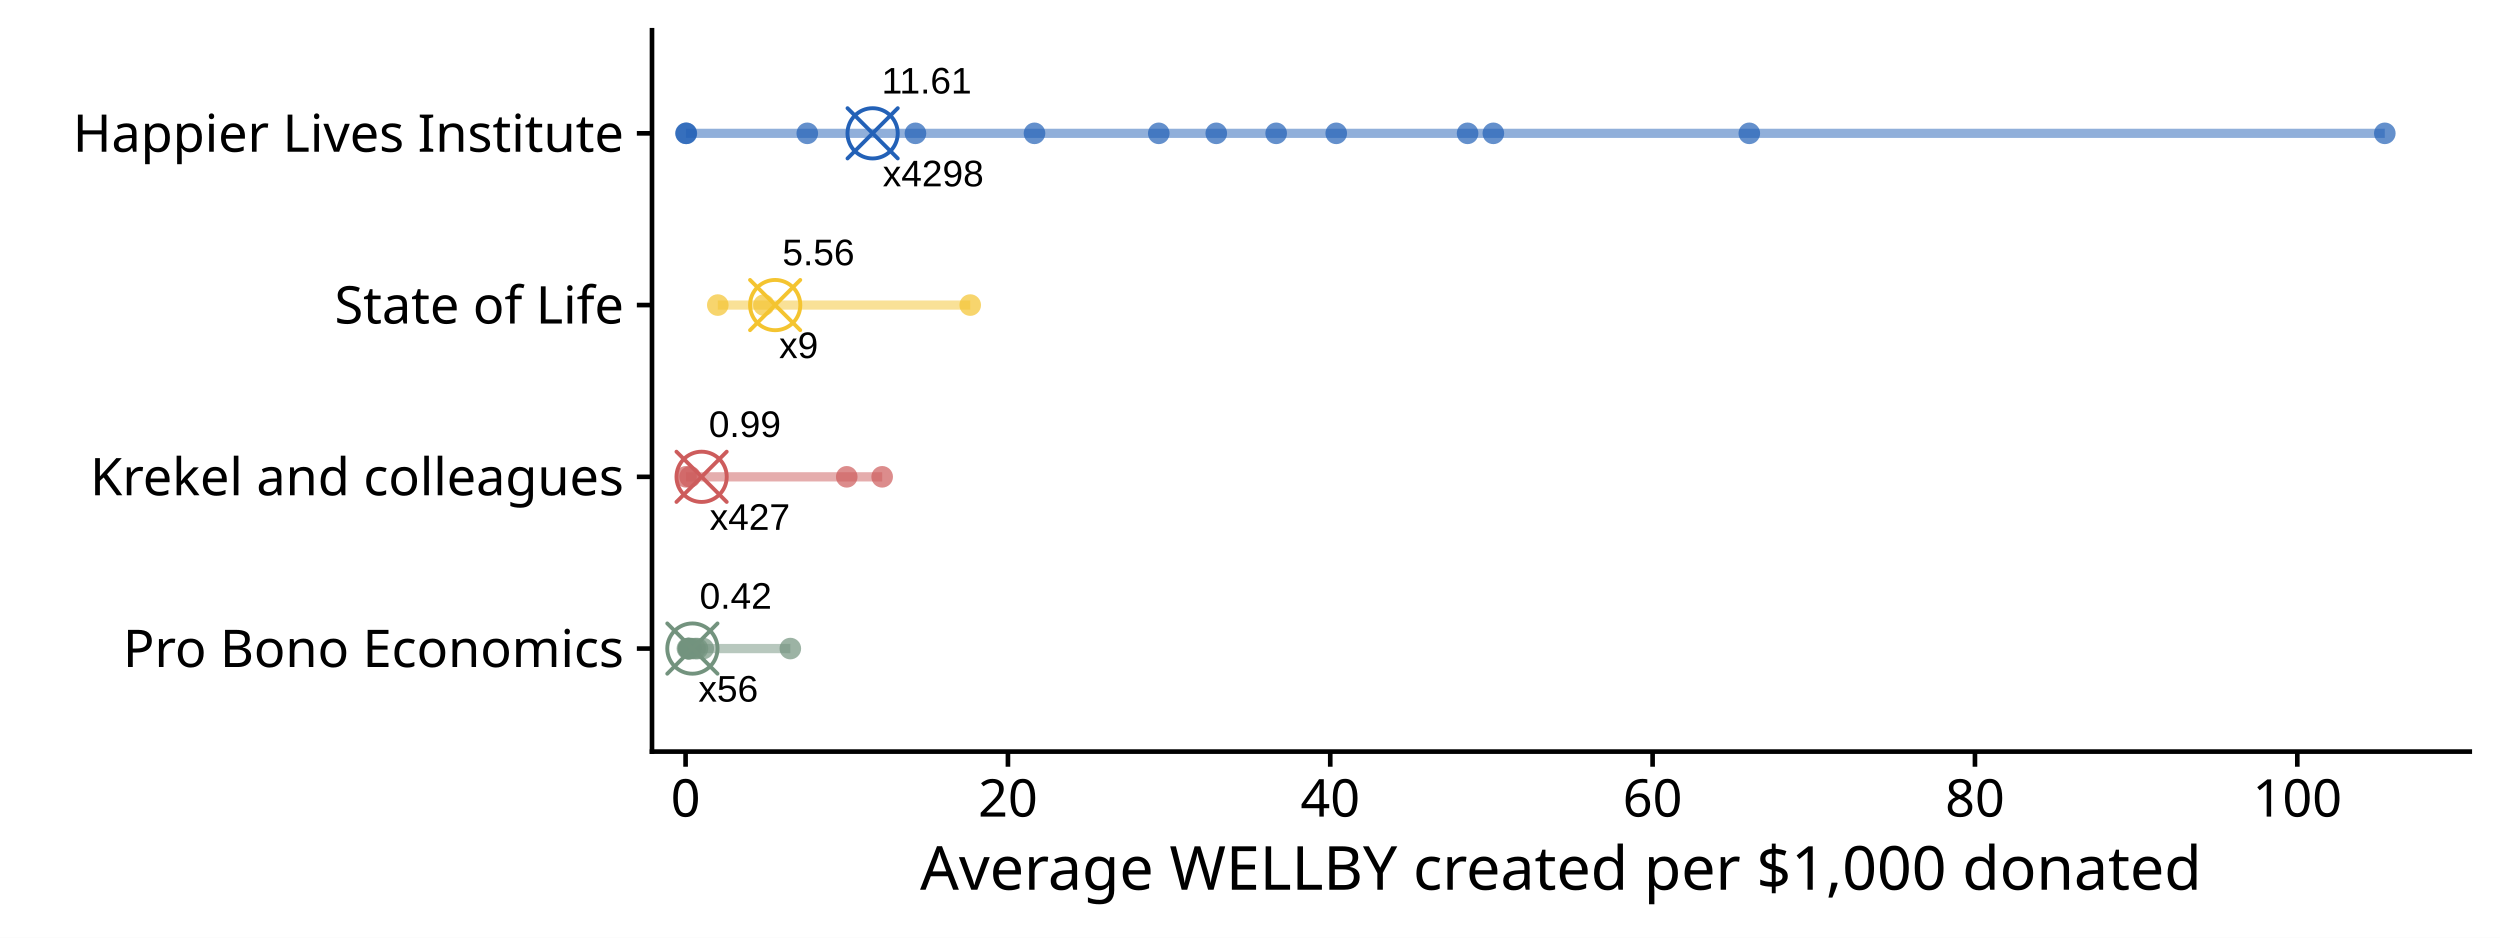
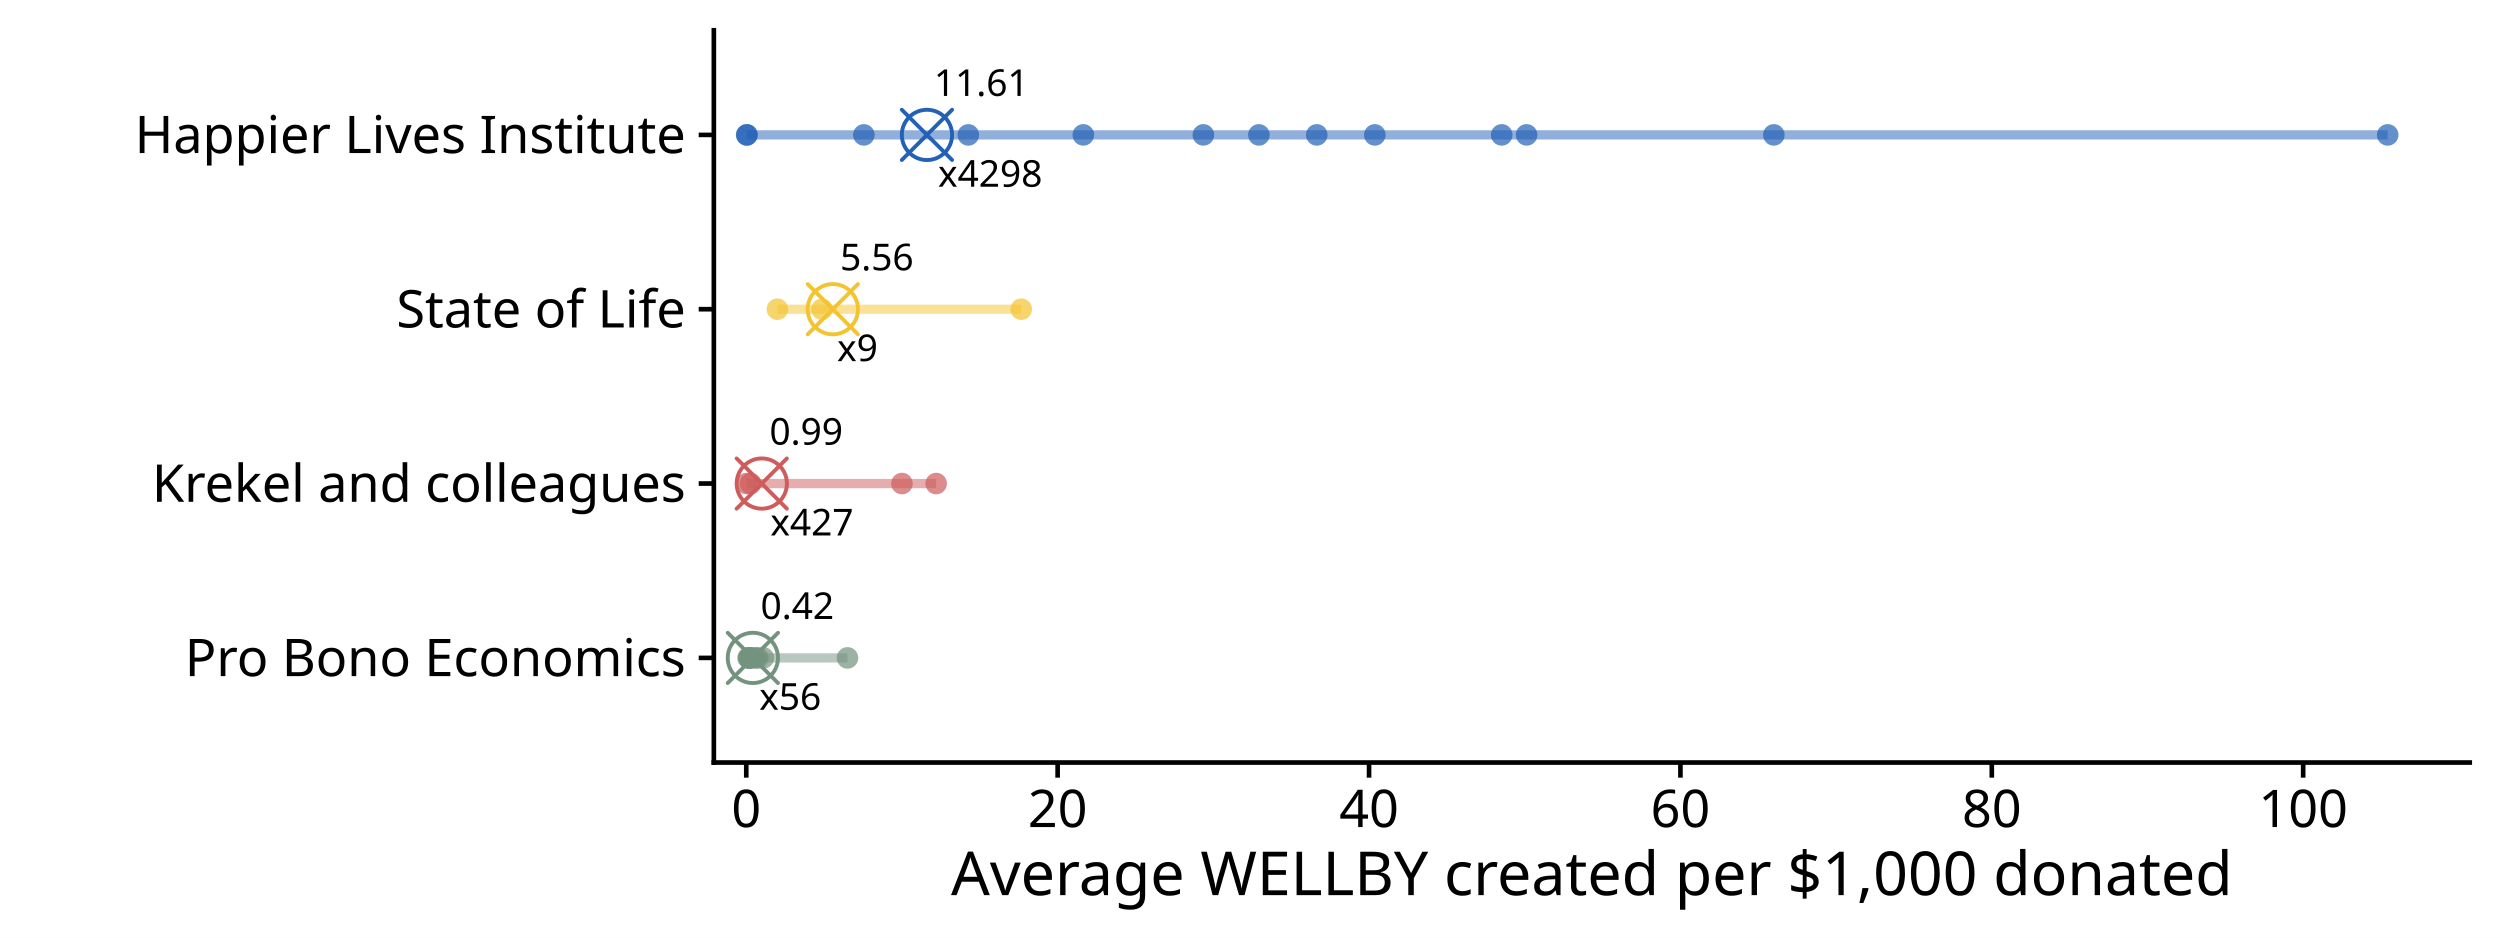
<svg xmlns="http://www.w3.org/2000/svg" role="img" aria-labelledby="evaluators_WBp1k-title" width="100%" viewBox="0 0 576.00 216.00">
  <g class="svglite">
    <defs>
      <style type="text/css">
    .svglite line, .svglite polyline, .svglite polygon, .svglite path, .svglite rect, .svglite circle {
      fill: none;
      stroke: #000000;
      stroke-linecap: round;
      stroke-linejoin: round;
      stroke-miterlimit: 10.00;
    }
    .svglite text {
      white-space: pre;
    }
    .svglite g.glyphgroup path {
      fill: inherit;
      stroke: none;
    }
  </style>
    </defs>
    <rect width="100%" height="100%" style="stroke: none; fill: #FFFFFF;" />
    <defs>
      <clipPath id="cpMC4wMHw1NzYuMDB8MC4wMHwyMTYuMDA=">
        <rect x="0.00" y="0.00" width="576.00" height="216.00" />
      </clipPath>
    </defs>
    <g clip-path="url(#cpMC4wMHw1NzYuMDB8MC4wMHwyMTYuMDA=)">
      <rect x="0.00" y="0.00" width="576.00" height="216.00" style="stroke-width: 1.07; stroke: none; fill: #FFFFFF;" />
    </g>
    <defs>
-       <clipPath id="cpMTUwLjIyfDU2OS4wM3w2Ljk3fDE3My4xNw==">
-         <rect x="150.22" y="6.97" width="418.81" height="166.20" />
+       <clipPath id="cpMTY0LjQ3fDU2OS4wM3w2Ljk3fDE3NS42OQ==">
+         <rect x="164.47" y="6.97" width="404.56" height="168.71" />
      </clipPath>
    </defs>
-     <g clip-path="url(#cpMTUwLjIyfDU2OS4wM3w2Ljk3fDE3My4xNw==)">
-       <rect x="150.22" y="6.97" width="418.81" height="166.20" style="stroke-width: 1.07; stroke: none; fill: #FFFFFF;" />
-       <circle cx="549.46" cy="30.72" r="2.49" style="stroke-width: 0.90; stroke: none; fill: #2361B7; fill-opacity: 0.70;" />
-       <circle cx="403.04" cy="30.72" r="2.49" style="stroke-width: 0.90; stroke: none; fill: #2361B7; fill-opacity: 0.70;" />
-       <circle cx="338.13" cy="30.72" r="2.49" style="stroke-width: 0.90; stroke: none; fill: #2361B7; fill-opacity: 0.70;" />
-       <circle cx="307.87" cy="30.72" r="2.49" style="stroke-width: 0.90; stroke: none; fill: #2361B7; fill-opacity: 0.70;" />
-       <circle cx="294.03" cy="30.72" r="2.49" style="stroke-width: 0.90; stroke: none; fill: #2361B7; fill-opacity: 0.70;" />
-       <circle cx="280.23" cy="30.72" r="2.49" style="stroke-width: 0.90; stroke: none; fill: #2361B7; fill-opacity: 0.70;" />
-       <circle cx="238.35" cy="30.72" r="2.49" style="stroke-width: 0.90; stroke: none; fill: #2361B7; fill-opacity: 0.70;" />
-       <circle cx="223.54" cy="70.29" r="2.49" style="stroke-width: 0.90; stroke: none; fill: #F4C430; fill-opacity: 0.70;" />
-       <circle cx="203.25" cy="109.86" r="2.49" style="stroke-width: 0.90; stroke: none; fill: #CD5C5C; fill-opacity: 0.70;" />
-       <circle cx="195.09" cy="109.86" r="2.49" style="stroke-width: 0.90; stroke: none; fill: #CD5C5C; fill-opacity: 0.70;" />
-       <circle cx="186.00" cy="30.72" r="2.49" style="stroke-width: 0.90; stroke: none; fill: #2361B7; fill-opacity: 0.70;" />
-       <circle cx="182.09" cy="149.43" r="2.49" style="stroke-width: 0.90; stroke: none; fill: #73937E; fill-opacity: 0.70;" />
-       <circle cx="176.01" cy="70.29" r="2.49" style="stroke-width: 0.90; stroke: none; fill: #F4C430; fill-opacity: 0.70;" />
-       <circle cx="165.38" cy="70.29" r="2.49" style="stroke-width: 0.90; stroke: none; fill: #F4C430; fill-opacity: 0.70;" />
-       <circle cx="162.03" cy="149.43" r="2.49" style="stroke-width: 0.90; stroke: none; fill: #73937E; fill-opacity: 0.70;" />
-       <circle cx="160.70" cy="149.43" r="2.49" style="stroke-width: 0.90; stroke: none; fill: #73937E; fill-opacity: 0.70;" />
-       <circle cx="160.17" cy="149.43" r="2.49" style="stroke-width: 0.90; stroke: none; fill: #73937E; fill-opacity: 0.70;" />
-       <circle cx="159.31" cy="149.43" r="2.49" style="stroke-width: 0.90; stroke: none; fill: #73937E; fill-opacity: 0.70;" />
-       <circle cx="159.00" cy="109.86" r="2.49" style="stroke-width: 0.90; stroke: none; fill: #CD5C5C; fill-opacity: 0.70;" />
-       <circle cx="158.77" cy="149.43" r="2.49" style="stroke-width: 0.90; stroke: none; fill: #73937E; fill-opacity: 0.70;" />
-       <circle cx="158.66" cy="149.43" r="2.49" style="stroke-width: 0.90; stroke: none; fill: #73937E; fill-opacity: 0.70;" />
-       <circle cx="158.65" cy="149.43" r="2.49" style="stroke-width: 0.90; stroke: none; fill: #73937E; fill-opacity: 0.70;" />
-       <circle cx="158.62" cy="149.43" r="2.49" style="stroke-width: 0.90; stroke: none; fill: #73937E; fill-opacity: 0.70;" />
-       <circle cx="158.38" cy="149.43" r="2.49" style="stroke-width: 0.90; stroke: none; fill: #73937E; fill-opacity: 0.70;" />
-       <circle cx="266.98" cy="30.72" r="2.49" style="stroke-width: 0.90; stroke: none; fill: #2361B7; fill-opacity: 0.70;" />
-       <circle cx="210.92" cy="30.72" r="2.49" style="stroke-width: 0.90; stroke: none; fill: #2361B7; fill-opacity: 0.70;" />
-       <circle cx="158.14" cy="30.72" r="2.49" style="stroke-width: 0.90; stroke: none; fill: #2361B7; fill-opacity: 0.70;" />
-       <circle cx="158.06" cy="109.86" r="2.49" style="stroke-width: 0.90; stroke: none; fill: #CD5C5C; fill-opacity: 0.70;" />
-       <circle cx="158.05" cy="30.72" r="2.49" style="stroke-width: 0.90; stroke: none; fill: #2361B7; fill-opacity: 0.70;" />
-       <circle cx="344.07" cy="30.72" r="2.49" style="stroke-width: 0.90; stroke: none; fill: #2361B7; fill-opacity: 0.70;" />
-       <line x1="158.05" y1="30.72" x2="549.46" y2="30.72" style="stroke-width: 2.13; stroke: #2361B7; stroke-opacity: 0.50; stroke-linecap: butt;" />
-       <line x1="165.38" y1="70.29" x2="223.54" y2="70.29" style="stroke-width: 2.13; stroke: #F4C430; stroke-opacity: 0.50; stroke-linecap: butt;" />
-       <line x1="158.06" y1="109.86" x2="203.25" y2="109.86" style="stroke-width: 2.13; stroke: #CD5C5C; stroke-opacity: 0.50; stroke-linecap: butt;" />
-       <line x1="158.38" y1="149.43" x2="182.09" y2="149.43" style="stroke-width: 2.13; stroke: #73937E; stroke-opacity: 0.50; stroke-linecap: butt;" />
-       <circle cx="201.05" cy="30.72" r="5.79" style="stroke-width: 0.90; stroke: #2361B7;" />
-       <line x1="195.27" y1="36.50" x2="206.84" y2="24.93" style="stroke-width: 0.90; stroke: #2361B7;" />
-       <line x1="195.27" y1="24.93" x2="206.84" y2="36.50" style="stroke-width: 0.90; stroke: #2361B7;" />
-       <circle cx="178.60" cy="70.29" r="5.79" style="stroke-width: 0.90; stroke: #F4C430;" />
-       <line x1="172.81" y1="76.07" x2="184.38" y2="64.50" style="stroke-width: 0.90; stroke: #F4C430;" />
-       <line x1="172.81" y1="64.50" x2="184.38" y2="76.07" style="stroke-width: 0.90; stroke: #F4C430;" />
-       <circle cx="161.65" cy="109.86" r="5.79" style="stroke-width: 0.90; stroke: #CD5C5C;" />
-       <line x1="155.86" y1="115.64" x2="167.43" y2="104.07" style="stroke-width: 0.90; stroke: #CD5C5C;" />
-       <line x1="155.86" y1="104.07" x2="167.43" y2="115.64" style="stroke-width: 0.90; stroke: #CD5C5C;" />
-       <circle cx="159.53" cy="149.43" r="5.79" style="stroke-width: 0.90; stroke: #73937E;" />
-       <line x1="153.74" y1="155.22" x2="165.31" y2="143.64" style="stroke-width: 0.90; stroke: #73937E;" />
-       <line x1="153.74" y1="143.64" x2="165.31" y2="155.22" style="stroke-width: 0.90; stroke: #73937E;" />
-       <text x="203.12" y="21.55" style="font-size: 8.54px; font-family: &quot;Arial&quot;;" textLength="20.73px" lengthAdjust="spacingAndGlyphs">11.61</text>
-       <text x="180.26" y="61.12" style="font-size: 8.54px; font-family: &quot;Arial&quot;;" textLength="16.62px" lengthAdjust="spacingAndGlyphs">5.56</text>
-       <text x="163.31" y="100.69" style="font-size: 8.54px; font-family: &quot;Arial&quot;;" textLength="16.62px" lengthAdjust="spacingAndGlyphs">0.99</text>
-       <text x="161.19" y="140.26" style="font-size: 8.54px; font-family: &quot;Arial&quot;;" textLength="16.62px" lengthAdjust="spacingAndGlyphs">0.42</text>
-       <text x="203.38" y="42.94" style="font-size: 8.54px; font-family: &quot;Arial&quot;;" textLength="23.27px" lengthAdjust="spacingAndGlyphs">x4298</text>
-       <text x="179.50" y="82.51" style="font-size: 8.54px; font-family: &quot;Arial&quot;;" textLength="9.02px" lengthAdjust="spacingAndGlyphs">x9</text>
-       <text x="163.50" y="122.08" style="font-size: 8.54px; font-family: &quot;Arial&quot;;" textLength="18.52px" lengthAdjust="spacingAndGlyphs">x427</text>
-       <text x="160.91" y="161.66" style="font-size: 8.54px; font-family: &quot;Arial&quot;;" textLength="13.77px" lengthAdjust="spacingAndGlyphs">x56</text>
+     <g clip-path="url(#cpMTY0LjQ3fDU2OS4wM3w2Ljk3fDE3NS42OQ==)">
+       <rect x="164.47" y="6.97" width="404.56" height="168.71" style="stroke-width: 1.07; stroke: none; fill: #FFFFFF;" />
+       <circle cx="550.12" cy="31.08" r="2.49" style="stroke-width: 0.90; stroke: none; fill: #2361B7; fill-opacity: 0.70;" />
+       <circle cx="408.69" cy="31.08" r="2.49" style="stroke-width: 0.90; stroke: none; fill: #2361B7; fill-opacity: 0.70;" />
+       <circle cx="345.99" cy="31.08" r="2.49" style="stroke-width: 0.90; stroke: none; fill: #2361B7; fill-opacity: 0.70;" />
+       <circle cx="316.76" cy="31.08" r="2.49" style="stroke-width: 0.90; stroke: none; fill: #2361B7; fill-opacity: 0.70;" />
+       <circle cx="303.38" cy="31.08" r="2.49" style="stroke-width: 0.90; stroke: none; fill: #2361B7; fill-opacity: 0.70;" />
+       <circle cx="290.05" cy="31.08" r="2.49" style="stroke-width: 0.90; stroke: none; fill: #2361B7; fill-opacity: 0.70;" />
+       <circle cx="249.60" cy="31.08" r="2.49" style="stroke-width: 0.90; stroke: none; fill: #2361B7; fill-opacity: 0.70;" />
+       <circle cx="235.29" cy="71.24" r="2.49" style="stroke-width: 0.90; stroke: none; fill: #F4C430; fill-opacity: 0.70;" />
+       <circle cx="215.69" cy="111.41" r="2.49" style="stroke-width: 0.90; stroke: none; fill: #CD5C5C; fill-opacity: 0.70;" />
+       <circle cx="207.81" cy="111.41" r="2.49" style="stroke-width: 0.90; stroke: none; fill: #CD5C5C; fill-opacity: 0.70;" />
+       <circle cx="199.03" cy="31.08" r="2.49" style="stroke-width: 0.90; stroke: none; fill: #2361B7; fill-opacity: 0.70;" />
+       <circle cx="195.26" cy="151.58" r="2.49" style="stroke-width: 0.90; stroke: none; fill: #73937E; fill-opacity: 0.70;" />
+       <circle cx="189.38" cy="71.24" r="2.49" style="stroke-width: 0.90; stroke: none; fill: #F4C430; fill-opacity: 0.70;" />
+       <circle cx="179.11" cy="71.24" r="2.49" style="stroke-width: 0.90; stroke: none; fill: #F4C430; fill-opacity: 0.70;" />
+       <circle cx="175.88" cy="151.58" r="2.49" style="stroke-width: 0.90; stroke: none; fill: #73937E; fill-opacity: 0.70;" />
+       <circle cx="174.59" cy="151.58" r="2.49" style="stroke-width: 0.90; stroke: none; fill: #73937E; fill-opacity: 0.70;" />
+       <circle cx="174.08" cy="151.58" r="2.49" style="stroke-width: 0.90; stroke: none; fill: #73937E; fill-opacity: 0.70;" />
+       <circle cx="173.25" cy="151.58" r="2.49" style="stroke-width: 0.90; stroke: none; fill: #73937E; fill-opacity: 0.70;" />
+       <circle cx="172.95" cy="111.41" r="2.49" style="stroke-width: 0.90; stroke: none; fill: #CD5C5C; fill-opacity: 0.70;" />
+       <circle cx="172.73" cy="151.58" r="2.49" style="stroke-width: 0.90; stroke: none; fill: #73937E; fill-opacity: 0.70;" />
+       <circle cx="172.62" cy="151.58" r="2.49" style="stroke-width: 0.90; stroke: none; fill: #73937E; fill-opacity: 0.70;" />
+       <circle cx="172.62" cy="151.58" r="2.49" style="stroke-width: 0.90; stroke: none; fill: #73937E; fill-opacity: 0.70;" />
+       <circle cx="172.58" cy="151.58" r="2.49" style="stroke-width: 0.90; stroke: none; fill: #73937E; fill-opacity: 0.70;" />
+       <circle cx="172.35" cy="151.58" r="2.49" style="stroke-width: 0.90; stroke: none; fill: #73937E; fill-opacity: 0.70;" />
+       <circle cx="277.26" cy="31.08" r="2.49" style="stroke-width: 0.90; stroke: none; fill: #2361B7; fill-opacity: 0.70;" />
+       <circle cx="223.10" cy="31.08" r="2.49" style="stroke-width: 0.90; stroke: none; fill: #2361B7; fill-opacity: 0.70;" />
+       <circle cx="172.12" cy="31.08" r="2.49" style="stroke-width: 0.90; stroke: none; fill: #2361B7; fill-opacity: 0.70;" />
+       <circle cx="172.04" cy="111.41" r="2.49" style="stroke-width: 0.90; stroke: none; fill: #CD5C5C; fill-opacity: 0.70;" />
+       <circle cx="172.03" cy="31.08" r="2.49" style="stroke-width: 0.90; stroke: none; fill: #2361B7; fill-opacity: 0.70;" />
+       <circle cx="351.73" cy="31.08" r="2.49" style="stroke-width: 0.90; stroke: none; fill: #2361B7; fill-opacity: 0.70;" />
+       <line x1="172.03" y1="31.08" x2="550.12" y2="31.08" style="stroke-width: 2.13; stroke: #2361B7; stroke-opacity: 0.50; stroke-linecap: butt;" />
+       <line x1="179.11" y1="71.24" x2="235.29" y2="71.24" style="stroke-width: 2.13; stroke: #F4C430; stroke-opacity: 0.50; stroke-linecap: butt;" />
+       <line x1="172.04" y1="111.41" x2="215.69" y2="111.41" style="stroke-width: 2.13; stroke: #CD5C5C; stroke-opacity: 0.50; stroke-linecap: butt;" />
+       <line x1="172.35" y1="151.58" x2="195.26" y2="151.58" style="stroke-width: 2.13; stroke: #73937E; stroke-opacity: 0.50; stroke-linecap: butt;" />
+       <circle cx="213.57" cy="31.08" r="5.79" style="stroke-width: 0.90; stroke: #2361B7;" />
+       <line x1="207.78" y1="36.86" x2="219.36" y2="25.29" style="stroke-width: 0.90; stroke: #2361B7;" />
+       <line x1="207.78" y1="25.29" x2="219.36" y2="36.86" style="stroke-width: 0.90; stroke: #2361B7;" />
+       <circle cx="191.88" cy="71.24" r="5.79" style="stroke-width: 0.90; stroke: #F4C430;" />
+       <line x1="186.09" y1="77.03" x2="197.67" y2="65.46" style="stroke-width: 0.90; stroke: #F4C430;" />
+       <line x1="186.09" y1="65.46" x2="197.67" y2="77.03" style="stroke-width: 0.90; stroke: #F4C430;" />
+       <circle cx="175.51" cy="111.41" r="5.79" style="stroke-width: 0.90; stroke: #CD5C5C;" />
+       <line x1="169.72" y1="117.20" x2="181.29" y2="105.63" style="stroke-width: 0.90; stroke: #CD5C5C;" />
+       <line x1="169.72" y1="105.63" x2="181.29" y2="117.20" style="stroke-width: 0.90; stroke: #CD5C5C;" />
+       <circle cx="173.46" cy="151.58" r="5.79" style="stroke-width: 0.90; stroke: #73937E;" />
+       <line x1="167.67" y1="157.37" x2="179.25" y2="145.80" style="stroke-width: 0.90; stroke: #73937E;" />
+       <line x1="167.67" y1="145.80" x2="179.25" y2="157.37" style="stroke-width: 0.90; stroke: #73937E;" />
+       <text x="215.18" y="22.11" style="font-size: 8.54px; font-family: &quot;Montserrat&quot;, sans-serif;" textLength="16.16px" lengthAdjust="spacingAndGlyphs">11.61</text>
+       <text x="193.55" y="62.28" style="font-size: 8.54px; font-family: &quot;Montserrat&quot;, sans-serif;" textLength="16.67px" lengthAdjust="spacingAndGlyphs">5.56</text>
+       <text x="177.28" y="102.45" style="font-size: 8.54px; font-family: &quot;Montserrat&quot;, sans-serif;" textLength="17.77px" lengthAdjust="spacingAndGlyphs">0.99</text>
+       <text x="175.23" y="142.62" style="font-size: 8.54px; font-family: &quot;Montserrat&quot;, sans-serif;" textLength="17.72px" lengthAdjust="spacingAndGlyphs">0.42</text>
+       <text x="216.11" y="43.03" style="font-size: 8.54px; font-family: &quot;Montserrat&quot;, sans-serif;" textLength="25.41px" lengthAdjust="spacingAndGlyphs">x4298</text>
+       <text x="192.86" y="83.20" style="font-size: 8.54px; font-family: &quot;Montserrat&quot;, sans-serif;" textLength="9.77px" lengthAdjust="spacingAndGlyphs">x9</text>
+       <text x="177.48" y="123.37" style="font-size: 8.54px; font-family: &quot;Montserrat&quot;, sans-serif;" textLength="19.78px" lengthAdjust="spacingAndGlyphs">x427</text>
+       <text x="174.92" y="163.54" style="font-size: 8.54px; font-family: &quot;Montserrat&quot;, sans-serif;" textLength="14.59px" lengthAdjust="spacingAndGlyphs">x56</text>
    </g>
    <g clip-path="url(#cpMC4wMHw1NzYuMDB8MC4wMHwyMTYuMDA=)">
-       <polyline points="150.22,173.17 150.22,6.97 " style="stroke-width: 1.07; stroke-linecap: square;" />
-       <text x="143.74" y="153.68" text-anchor="end" style="font-size: 12.00px; font-family: &quot;Avenir&quot;;" textLength="110.67px" lengthAdjust="spacingAndGlyphs">Pro Bono Economics</text>
-       <text x="143.74" y="114.11" text-anchor="end" style="font-size: 12.00px; font-family: &quot;Avenir&quot;;" textLength="117.58px" lengthAdjust="spacingAndGlyphs">Krekel and colleagues</text>
-       <text x="143.74" y="74.54" text-anchor="end" style="font-size: 12.00px; font-family: &quot;Avenir&quot;;" textLength="63.98px" lengthAdjust="spacingAndGlyphs">State of Life</text>
-       <text x="143.74" y="34.96" text-anchor="end" style="font-size: 12.00px; font-family: &quot;Avenir&quot;;" textLength="119.34px" lengthAdjust="spacingAndGlyphs">Happier Lives Institute</text>
-       <polyline points="146.73,149.43 150.22,149.43 " style="stroke-width: 1.07; stroke-linecap: butt;" />
-       <polyline points="146.73,109.86 150.22,109.86 " style="stroke-width: 1.07; stroke-linecap: butt;" />
-       <polyline points="146.73,70.29 150.22,70.29 " style="stroke-width: 1.07; stroke-linecap: butt;" />
-       <polyline points="146.73,30.72 150.22,30.72 " style="stroke-width: 1.07; stroke-linecap: butt;" />
-       <polyline points="150.22,173.17 569.03,173.17 " style="stroke-width: 1.07; stroke-linecap: square;" />
-       <polyline points="157.96,176.66 157.96,173.17 " style="stroke-width: 1.07; stroke-linecap: butt;" />
-       <polyline points="232.23,176.66 232.23,173.17 " style="stroke-width: 1.07; stroke-linecap: butt;" />
-       <polyline points="306.49,176.66 306.49,173.17 " style="stroke-width: 1.07; stroke-linecap: butt;" />
-       <polyline points="380.76,176.66 380.76,173.17 " style="stroke-width: 1.07; stroke-linecap: butt;" />
-       <polyline points="455.03,176.66 455.03,173.17 " style="stroke-width: 1.07; stroke-linecap: butt;" />
-       <polyline points="529.30,176.66 529.30,173.17 " style="stroke-width: 1.07; stroke-linecap: butt;" />
-       <text x="157.96" y="188.14" text-anchor="middle" style="font-size: 12.00px; font-family: &quot;Avenir&quot;;" textLength="6.67px" lengthAdjust="spacingAndGlyphs">0</text>
-       <text x="232.23" y="188.14" text-anchor="middle" style="font-size: 12.00px; font-family: &quot;Avenir&quot;;" textLength="13.34px" lengthAdjust="spacingAndGlyphs">20</text>
-       <text x="306.49" y="188.14" text-anchor="middle" style="font-size: 12.00px; font-family: &quot;Avenir&quot;;" textLength="13.34px" lengthAdjust="spacingAndGlyphs">40</text>
-       <text x="380.76" y="188.14" text-anchor="middle" style="font-size: 12.00px; font-family: &quot;Avenir&quot;;" textLength="13.34px" lengthAdjust="spacingAndGlyphs">60</text>
-       <text x="455.03" y="188.14" text-anchor="middle" style="font-size: 12.00px; font-family: &quot;Avenir&quot;;" textLength="13.34px" lengthAdjust="spacingAndGlyphs">80</text>
-       <text x="529.30" y="188.14" text-anchor="middle" style="font-size: 12.00px; font-family: &quot;Avenir&quot;;" textLength="20.02px" lengthAdjust="spacingAndGlyphs">100</text>
-       <text x="359.62" y="204.99" text-anchor="middle" style="font-size: 14.00px; font-family: &quot;Avenir&quot;;" textLength="287.72px" lengthAdjust="spacingAndGlyphs">Average WELLBY created per $1,000 donated</text>
+       <polyline points="164.47,175.69 164.47,6.97 " style="stroke-width: 1.07; stroke-linecap: square;" />
+       <text x="157.99" y="155.78" text-anchor="end" style="font-size: 12.00px; font-family: &quot;Montserrat&quot;, sans-serif;" textLength="125.34px" lengthAdjust="spacingAndGlyphs">Pro Bono Economics</text>
+       <text x="157.99" y="115.61" text-anchor="end" style="font-size: 12.00px; font-family: &quot;Montserrat&quot;, sans-serif;" textLength="131.55px" lengthAdjust="spacingAndGlyphs">Krekel and colleagues</text>
+       <text x="157.99" y="75.44" text-anchor="end" style="font-size: 12.00px; font-family: &quot;Montserrat&quot;, sans-serif;" textLength="70.59px" lengthAdjust="spacingAndGlyphs">State of Life</text>
+       <text x="157.99" y="35.27" text-anchor="end" style="font-size: 12.00px; font-family: &quot;Montserrat&quot;, sans-serif;" textLength="134.94px" lengthAdjust="spacingAndGlyphs">Happier Lives Institute</text>
+       <polyline points="160.98,151.58 164.47,151.58 " style="stroke-width: 1.07; stroke-linecap: butt;" />
+       <polyline points="160.98,111.41 164.47,111.41 " style="stroke-width: 1.07; stroke-linecap: butt;" />
+       <polyline points="160.98,71.24 164.47,71.24 " style="stroke-width: 1.07; stroke-linecap: butt;" />
+       <polyline points="160.98,31.08 164.47,31.08 " style="stroke-width: 1.07; stroke-linecap: butt;" />
+       <polyline points="164.47,175.69 569.03,175.69 " style="stroke-width: 1.07; stroke-linecap: square;" />
+       <polyline points="171.94,179.17 171.94,175.69 " style="stroke-width: 1.07; stroke-linecap: butt;" />
+       <polyline points="243.68,179.17 243.68,175.69 " style="stroke-width: 1.07; stroke-linecap: butt;" />
+       <polyline points="315.43,179.17 315.43,175.69 " style="stroke-width: 1.07; stroke-linecap: butt;" />
+       <polyline points="387.17,179.17 387.17,175.69 " style="stroke-width: 1.07; stroke-linecap: butt;" />
+       <polyline points="458.91,179.17 458.91,175.69 " style="stroke-width: 1.07; stroke-linecap: butt;" />
+       <polyline points="530.65,179.17 530.65,175.69 " style="stroke-width: 1.07; stroke-linecap: butt;" />
+       <text x="171.94" y="190.56" text-anchor="middle" style="font-size: 12.00px; font-family: &quot;Montserrat&quot;, sans-serif;" textLength="7.94px" lengthAdjust="spacingAndGlyphs">0</text>
+       <text x="243.68" y="190.56" text-anchor="middle" style="font-size: 12.00px; font-family: &quot;Montserrat&quot;, sans-serif;" textLength="14.72px" lengthAdjust="spacingAndGlyphs">20</text>
+       <text x="315.43" y="190.56" text-anchor="middle" style="font-size: 12.00px; font-family: &quot;Montserrat&quot;, sans-serif;" textLength="15.88px" lengthAdjust="spacingAndGlyphs">40</text>
+       <text x="387.17" y="190.56" text-anchor="middle" style="font-size: 12.00px; font-family: &quot;Montserrat&quot;, sans-serif;" textLength="15.25px" lengthAdjust="spacingAndGlyphs">60</text>
+       <text x="458.91" y="190.56" text-anchor="middle" style="font-size: 12.00px; font-family: &quot;Montserrat&quot;, sans-serif;" textLength="15.59px" lengthAdjust="spacingAndGlyphs">80</text>
+       <text x="530.65" y="190.56" text-anchor="middle" style="font-size: 12.00px; font-family: &quot;Montserrat&quot;, sans-serif;" textLength="20.20px" lengthAdjust="spacingAndGlyphs">100</text>
+       <text x="366.75" y="206.24" text-anchor="middle" style="font-size: 14.00px; font-family: &quot;Montserrat&quot;, sans-serif;" textLength="315.80px" lengthAdjust="spacingAndGlyphs">Average WELLBY created per $1,000 donated</text>
    </g>
  </g>
</svg>
